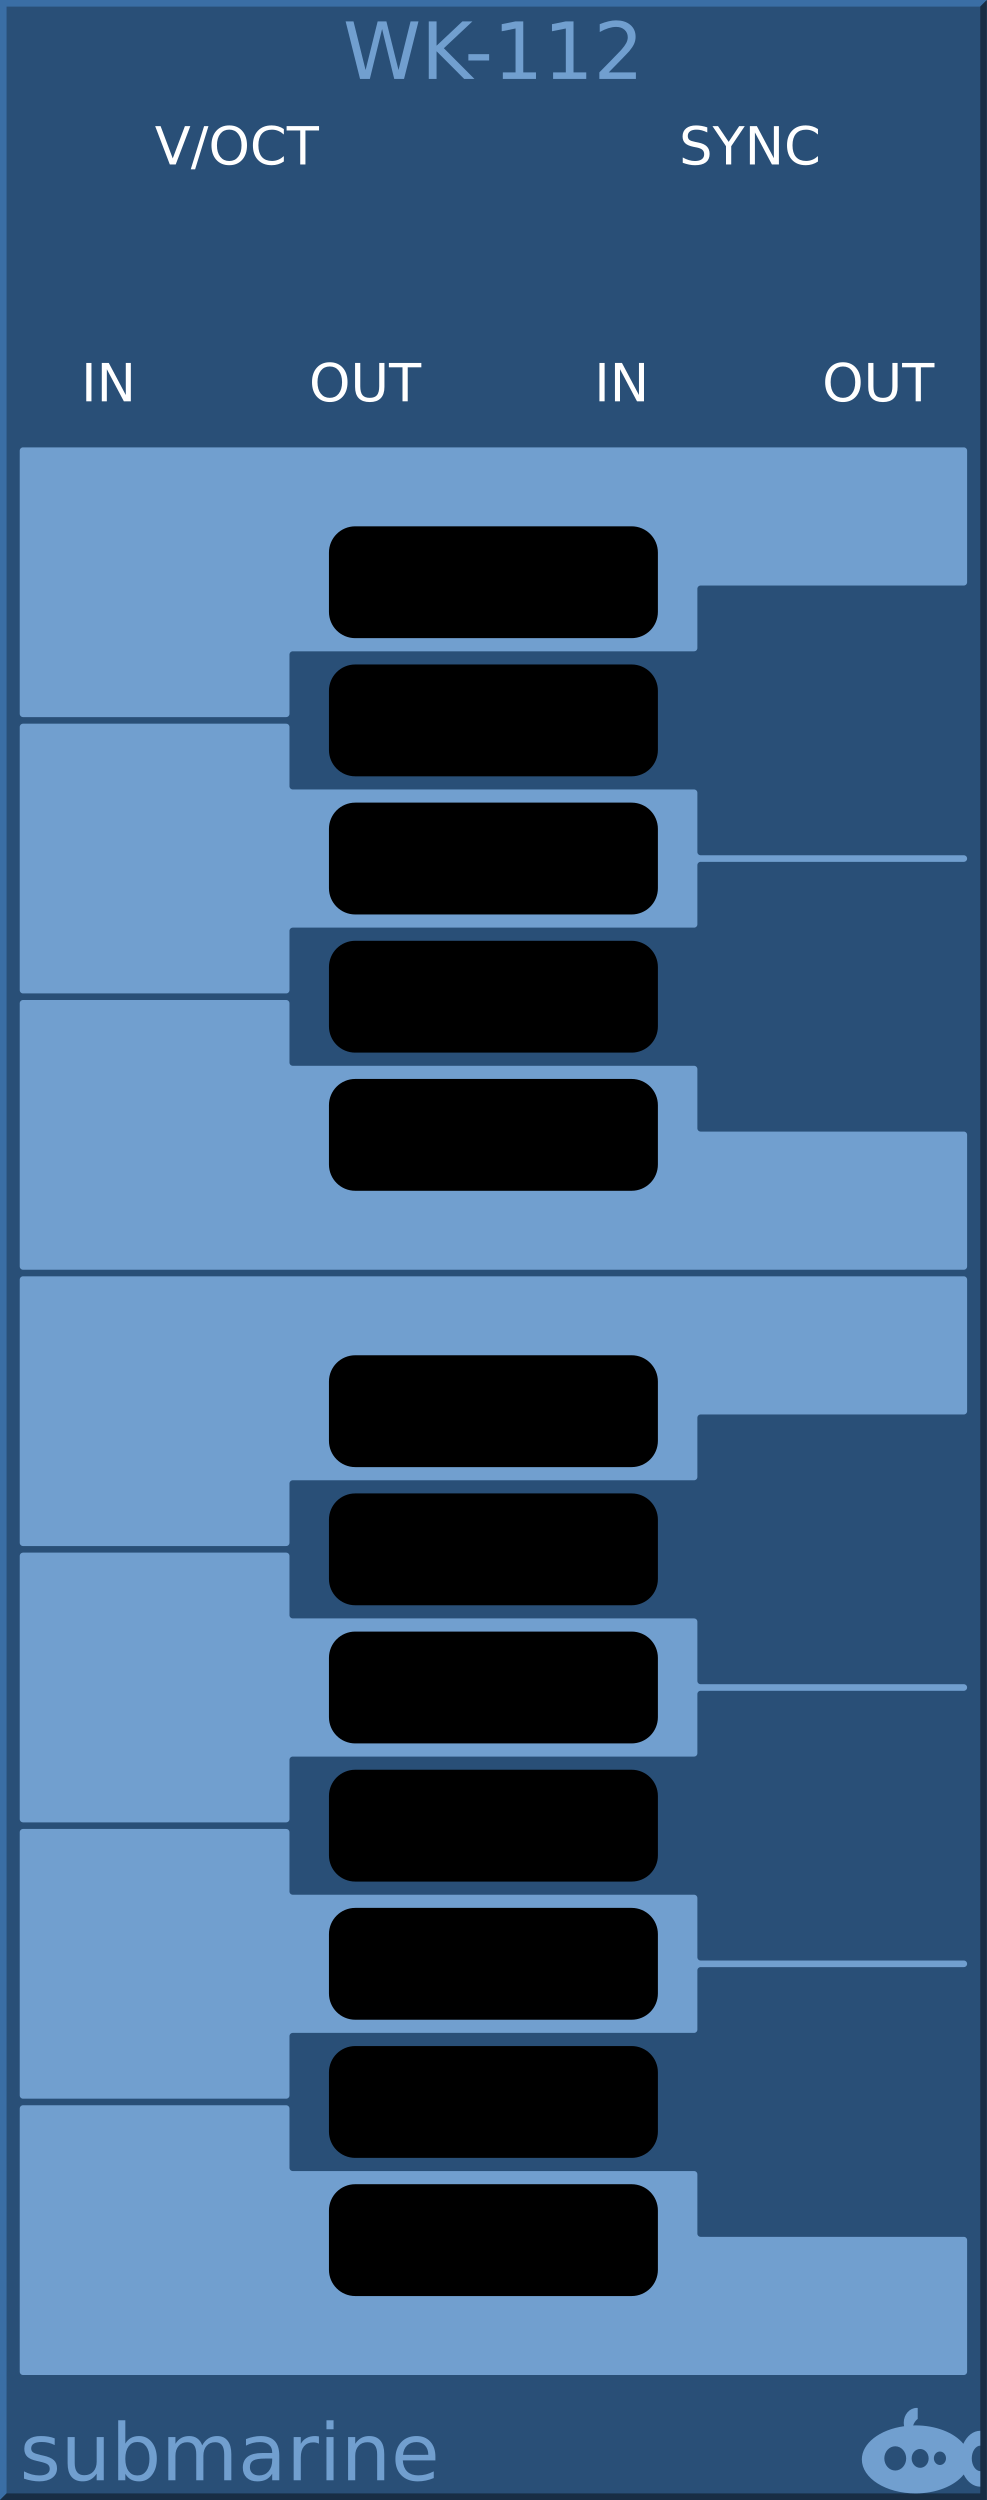
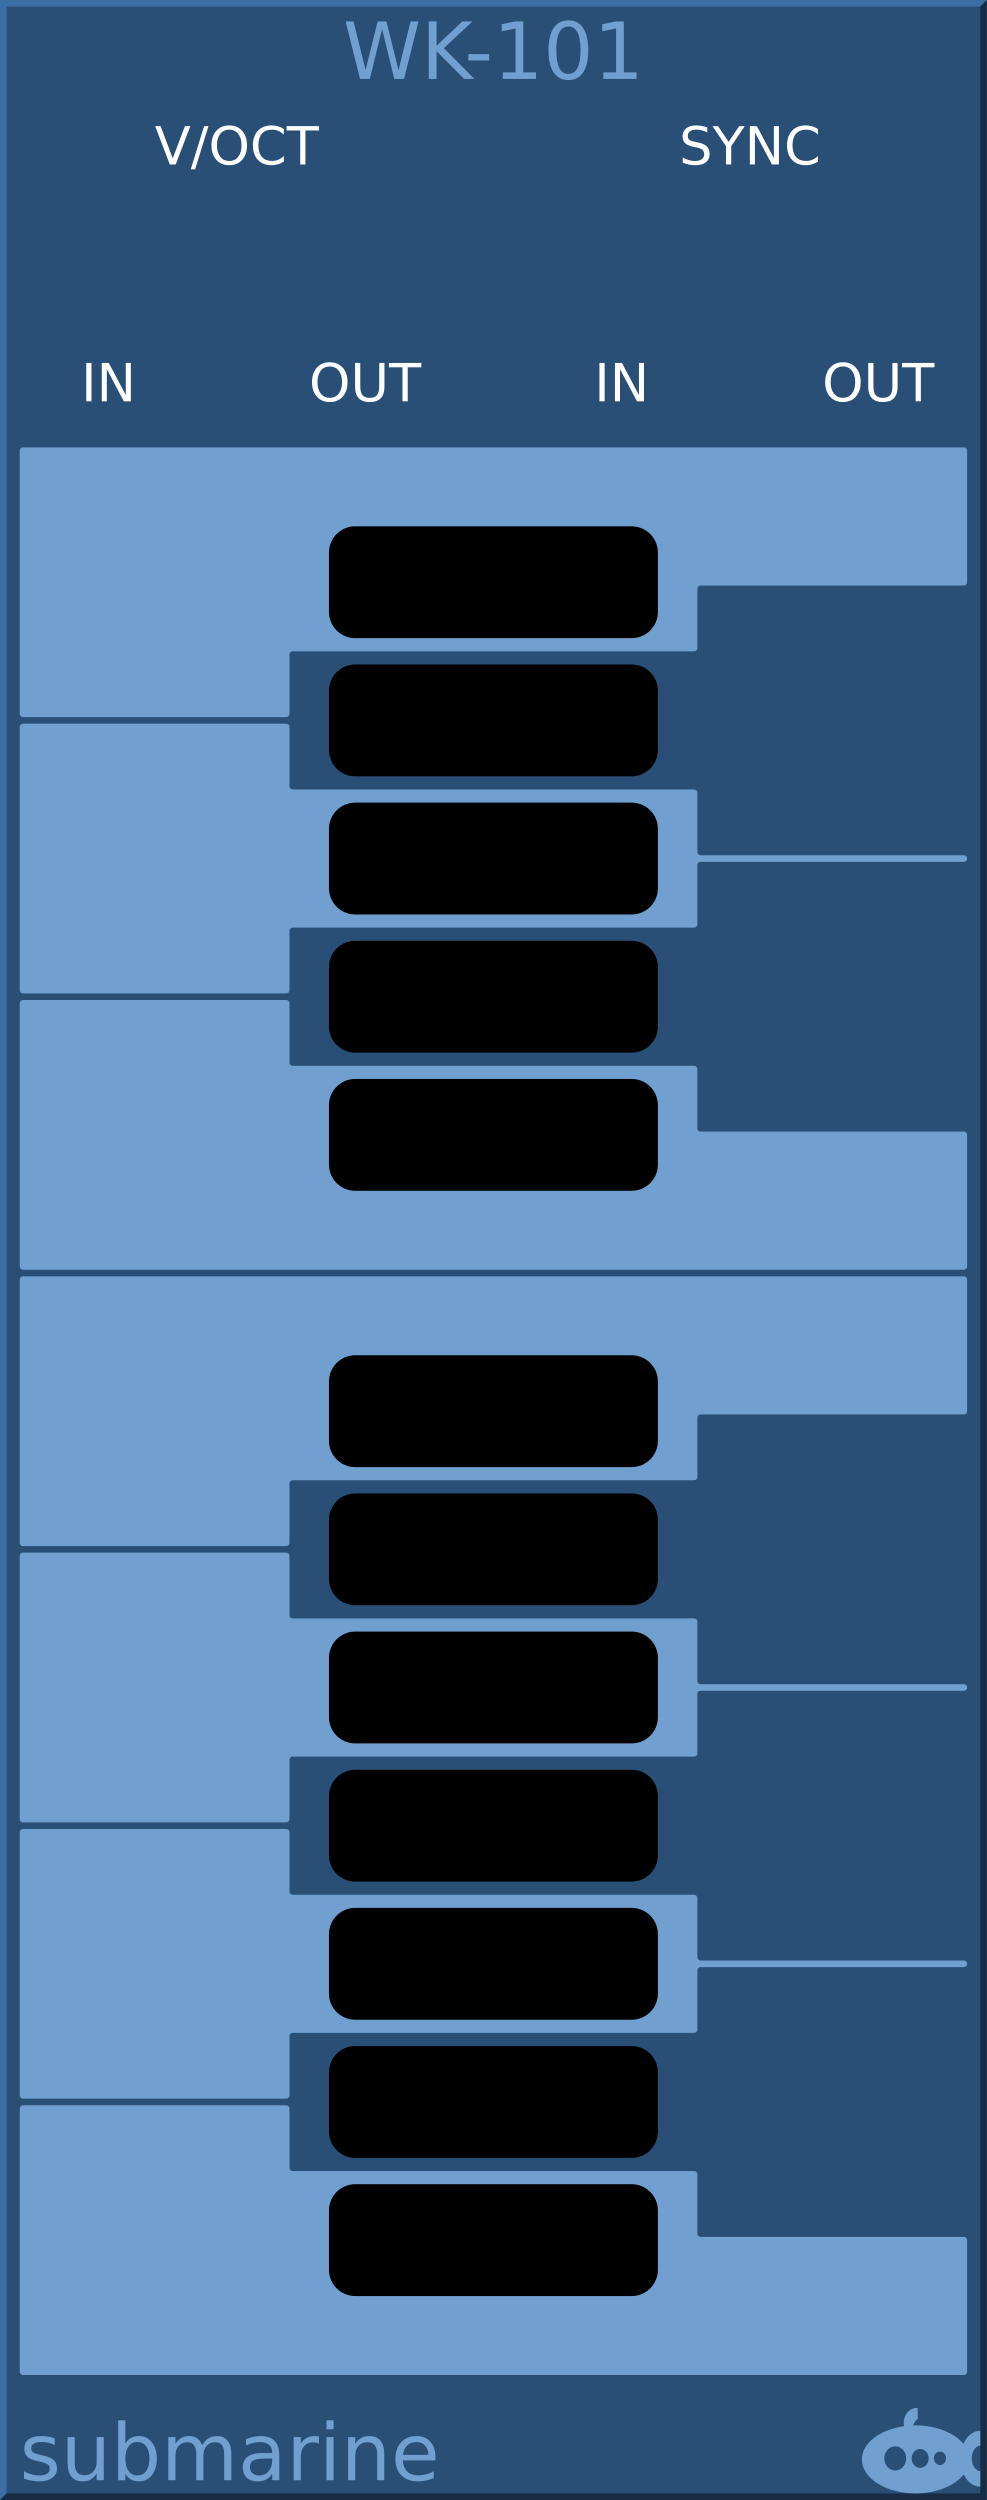
<svg xmlns="http://www.w3.org/2000/svg" id="svg4652" version="1.1" height="380px" width="150px">
  <defs id="defs70" />
  <g id="background">
    <path id="rect4255" d="m 0,0 150,0 0,380 -150,0 z" style="fill:#294f77;stroke:none" />
    <path id="path4656" d="M 0,380 0,0 150,0 149,1 1,1 1,379 Z" style="fill:#3a6ea5;fill-rule:nonzero;stroke:none" />
    <path id="path4658" d="m 0,380 150,0 0,-380 -1,1 0,378 -148,0 z" style="fill:#182d44;fill-rule:nonzero;stroke:none" />
  </g>
  <g style="font-size:12px;font-family:'DejaVu Sans';fill:#719fcf;stroke:none" font-size="12" id="logo">
    <path id="path4136" d="m 139.354,366 a 1.985,2.252 0 0 0 -1.985,2.252 1.985,2.252 0 0 0 0.059,0.532 A 8.169,5.169 0 0 0 131,373.831 8.169,5.169 0 0 0 139.169,379 8.169,5.169 0 0 0 146.483,376.12 3.046,4.248 0 0 0 149,377.976 l 0,-2.358 a 1.338,1.945 0 0 1 -1.292,-1.942 1.338,1.945 0 0 1 1.292,-1.943 l 0,-2.254 a 3.046,4.248 0 0 0 -2.574,1.979 8.169,5.169 0 0 0 -7.257,-2.798 8.169,5.169 0 0 0 -0.373,0.012 1.754,2.047 0 0 1 0.696,-1.002 l 0,-1.666 A 1.985,2.252 0 0 0 139.354,366 Z m -3.277,5.835 a 1.662,1.843 0 0 1 1.662,1.843 1.662,1.843 0 0 1 -1.662,1.843 1.662,1.843 0 0 1 -1.661,-1.843 1.662,1.843 0 0 1 1.661,-1.843 z m 3.785,0.409 a 1.292,1.433 0 0 1 1.292,1.433 1.292,1.433 0 0 1 -1.292,1.433 1.292,1.433 0 0 1 -1.292,-1.433 1.292,1.433 0 0 1 1.292,-1.433 z m 3.009,0.389 a 0.923,1.024 0 0 1 0.923,1.024 0.923,1.024 0 0 1 -0.923,1.024 0.923,1.024 0 0 1 -0.923,-1.024 0.923,1.024 0 0 1 0.923,-1.024 z" />
    <g id="text4662" style="">
      <path id="path76" style="" d="m 8.314,370.631 0,1.02 q -0.457,-0.234 -0.949,-0.352 -0.492,-0.117 -1.02,-0.117 -0.803,0 -1.207,0.246 -0.398,0.246 -0.398,0.738 0,0.375 0.287,0.592 0.287,0.211 1.154,0.404 l 0.369,0.082 q 1.148,0.246 1.629,0.697 0.486,0.445 0.486,1.248 0,0.914 -0.727,1.447 -0.721,0.533 -1.986,0.533 -0.527,0 -1.102,-0.105 -0.568,-0.1 -1.201,-0.305 l 0,-1.113 q 0.598,0.311 1.178,0.469 0.58,0.152 1.148,0.152 0.762,0 1.172,-0.258 0.41,-0.264 0.41,-0.738 0,-0.439 -0.299,-0.674 -0.293,-0.234 -1.295,-0.451 l -0.375,-0.088 q -1.002,-0.211 -1.447,-0.645 -0.445,-0.439 -0.445,-1.201 0,-0.926 0.656,-1.43 0.656,-0.504 1.863,-0.504 0.598,0 1.125,0.088 0.527,0.088 0.973,0.264 z" />
      <path id="path78" style="" d="m 10.277,374.41 0,-3.973 1.078,0 0,3.932 q 0,0.932 0.363,1.4 0.363,0.463 1.09,0.463 0.873,0 1.377,-0.557 0.51,-0.557 0.51,-1.518 l 0,-3.721 1.078,0 0,6.562 -1.078,0 0,-1.008 q -0.393,0.598 -0.914,0.891 -0.516,0.287 -1.201,0.287 -1.131,0 -1.717,-0.703 -0.586,-0.703 -0.586,-2.057 z m 2.713,-4.131 0,0 z" />
      <path id="path80" style="" d="m 22.717,373.725 q 0,-1.189 -0.492,-1.863 -0.486,-0.68 -1.342,-0.68 -0.855,0 -1.348,0.68 -0.486,0.674 -0.486,1.863 0,1.189 0.486,1.869 0.492,0.674 1.348,0.674 0.855,0 1.342,-0.674 0.492,-0.68 0.492,-1.869 z m -3.668,-2.291 q 0.34,-0.586 0.855,-0.867 0.521,-0.287 1.242,-0.287 1.195,0 1.939,0.949 0.75,0.949 0.75,2.496 0,1.547 -0.75,2.496 -0.744,0.949 -1.939,0.949 -0.721,0 -1.242,-0.281 -0.516,-0.287 -0.855,-0.873 l 0,0.984 -1.084,0 0,-9.117 1.084,0 0,3.551 z" />
      <path id="path82" style="" d="m 30.732,371.697 q 0.404,-0.727 0.967,-1.072 0.562,-0.346 1.324,-0.346 1.025,0 1.582,0.721 0.557,0.715 0.557,2.039 l 0,3.961 -1.084,0 0,-3.926 q 0,-0.943 -0.334,-1.4 -0.334,-0.457 -1.02,-0.457 -0.838,0 -1.324,0.557 -0.486,0.557 -0.486,1.518 l 0,3.709 -1.084,0 0,-3.926 q 0,-0.949 -0.334,-1.4 -0.334,-0.457 -1.031,-0.457 -0.826,0 -1.312,0.562 -0.486,0.557 -0.486,1.512 l 0,3.709 -1.084,0 0,-6.562 1.084,0 0,1.02 q 0.369,-0.604 0.885,-0.891 0.516,-0.287 1.225,-0.287 0.715,0 1.213,0.363 0.504,0.363 0.744,1.055 z" />
      <path id="path84" style="" d="m 40.301,373.701 q -1.307,0 -1.811,0.299 -0.504,0.299 -0.504,1.02 0,0.574 0.375,0.914 0.381,0.334 1.031,0.334 0.896,0 1.436,-0.633 0.545,-0.639 0.545,-1.693 l 0,-0.24 -1.072,0 z m 2.15,-0.445 0,3.744 -1.078,0 0,-0.996 q -0.369,0.598 -0.92,0.885 -0.551,0.281 -1.348,0.281 -1.008,0 -1.605,-0.562 -0.592,-0.568 -0.592,-1.518 0,-1.107 0.738,-1.67 0.744,-0.562 2.215,-0.562 l 1.512,0 0,-0.105 q 0,-0.744 -0.492,-1.148 -0.486,-0.41 -1.371,-0.41 -0.562,0 -1.096,0.135 -0.533,0.135 -1.025,0.404 l 0,-0.996 q 0.592,-0.229 1.148,-0.34 0.557,-0.117 1.084,-0.117 1.424,0 2.127,0.738 0.703,0.738 0.703,2.238 z" />
      <path id="path86" style="" d="m 48.48,371.445 q -0.182,-0.105 -0.398,-0.152 -0.211,-0.053 -0.469,-0.053 -0.914,0 -1.406,0.598 -0.486,0.592 -0.486,1.705 l 0,3.457 -1.084,0 0,-6.562 1.084,0 0,1.02 q 0.34,-0.598 0.885,-0.885 0.545,-0.293 1.324,-0.293 0.111,0 0.246,0.018 0.135,0.012 0.299,0.041 l 0.006,1.107 z" />
      <path id="path88" style="" d="m 49.623,370.438 1.078,0 0,6.562 -1.078,0 0,-6.562 z m 0,-2.555 1.078,0 0,1.365 -1.078,0 0,-1.365 z" />
      <path id="path90" style="" d="m 58.406,373.039 0,3.961 -1.078,0 0,-3.926 q 0,-0.932 -0.363,-1.395 -0.363,-0.463 -1.09,-0.463 -0.873,0 -1.377,0.557 -0.504,0.557 -0.504,1.518 l 0,3.709 -1.084,0 0,-6.562 1.084,0 0,1.02 q 0.387,-0.592 0.908,-0.885 0.527,-0.293 1.213,-0.293 1.131,0 1.711,0.703 0.58,0.697 0.58,2.057 z" />
      <path id="path92" style="" d="m 66.182,373.449 0,0.527 -4.957,0 q 0.07,1.113 0.668,1.699 0.604,0.58 1.676,0.58 0.621,0 1.201,-0.152 0.586,-0.152 1.16,-0.457 l 0,1.02 q -0.58,0.246 -1.189,0.375 -0.609,0.129 -1.236,0.129 -1.57,0 -2.49,-0.914 -0.914,-0.914 -0.914,-2.473 0,-1.611 0.867,-2.555 0.873,-0.949 2.35,-0.949 1.324,0 2.092,0.855 0.773,0.85 0.773,2.314 z m -1.078,-0.316 q -0.012,-0.885 -0.498,-1.412 -0.48,-0.527 -1.277,-0.527 -0.902,0 -1.447,0.51 -0.539,0.51 -0.621,1.436 l 3.844,-0.006 z" />
    </g>
    <g id="text10" style="text-anchor:middle">
      <path id="path95" style="text-anchor:middle" d="m 52.535,3.252 1.195,0 1.84,7.395 1.834,-7.395 1.33,0 1.84,7.395 1.834,-7.395 1.201,0 L 61.412,12 59.924,12 58.078,4.406 56.215,12 54.727,12 52.535,3.252 Z" />
      <path id="path97" style="text-anchor:middle" d="m 65.174,3.252 1.184,0 0,3.697 3.926,-3.697 1.523,0 -4.342,4.078 L 72.117,12 l -1.559,0 -4.201,-4.213 0,4.213 -1.184,0 0,-8.748 z" />
      <path id="path99" style="text-anchor:middle" d="m 71.191,8.232 3.158,0 0,0.961 -3.158,0 0,-0.961 z" />
      <path id="path101" style="text-anchor:middle" d="m 76.43,11.004 1.934,0 0,-6.674 -2.104,0.422 0,-1.078 2.092,-0.422 1.184,0 0,7.752 1.934,0 0,0.996 -5.039,0 0,-0.996 z" />
-       <path id="path103" style="text-anchor:middle" d="m 84.07,11.004 1.934,0 0,-6.674 -2.104,0.422 0,-1.078 2.092,-0.422 1.184,0 0,7.752 1.934,0 0,0.996 -5.039,0 0,-0.996 z" />
-       <path id="path105" style="text-anchor:middle" d="m 92.525,11.004 4.131,0 0,0.996 -5.555,0 0,-0.996 q 0.674,-0.697 1.834,-1.869 1.166,-1.178 1.465,-1.518 0.568,-0.639 0.791,-1.078 0.229,-0.445 0.229,-0.873 0,-0.697 -0.492,-1.137 -0.486,-0.439 -1.271,-0.439 -0.557,0 -1.178,0.193 -0.615,0.193 -1.318,0.586 l 0,-1.195 Q 91.875,3.387 92.496,3.24 93.117,3.094 93.633,3.094 q 1.359,0 2.168,0.68 0.809,0.68 0.809,1.816 0,0.539 -0.205,1.025 -0.199,0.48 -0.732,1.137 -0.146,0.17 -0.932,0.984 -0.785,0.809 -2.215,2.268 z" />
+       <path id="path103" style="text-anchor:middle" d="m 86.396,4.031 q -0.914,0 -1.377,0.902 -0.457,0.896 -0.457,2.701 0,1.799 0.457,2.701 0.463,0.896 1.377,0.896 0.92,0 1.377,-0.896 0.463,-0.902 0.463,-2.701 0,-1.805 -0.463,-2.701 Q 87.316,4.031 86.396,4.031 Z m 0,-0.938 q 1.471,0 2.244,1.166 0.779,1.16 0.779,3.375 0,2.209 -0.779,3.375 -0.773,1.16 -2.244,1.16 -1.471,0 -2.25,-1.16 -0.773,-1.166 -0.773,-3.375 0,-2.215 0.773,-3.375 0.779,-1.166 2.25,-1.166 z" />
+       <path id="path105" style="text-anchor:middle" d="m 91.711,11.004 1.934,0 0,-6.674 -2.104,0.422 0,-1.078 2.092,-0.422 1.184,0 0,7.752 1.934,0 0,0.996 -5.039,0 0,-0.996 z" />
    </g>
  </g>
  <g style="font-size:8px;font-family:'DejaVu Sans';fill:#719fcf;stroke:#719fcf;stroke-width:1;stroke-linecap:round;stroke-linejoin:round" id="g12" font-size="8">
    <path id="path14" d="m 3.5,360.5 143,0 0,-20 -40,0 a 1,1 0 0 1 -1,-1 l 0,-9 -61,0 a 1,1 0 0 1 -1,-1 l 0,-9 -40,0 z" />
    <path id="path16" d="m 3.5,318.5 40,0 0,-9 a 1,1 0 0 1 1,-1 l 61,0 0,-9 a 1,1 0 0 1 1,-1 l 40,0 -40,0 a 1,1 0 0 1 -1,-1 l 0,-9 -61,0 a 1,1 0 0 1 -1,-1 l 0,-9 -40,0 z" />
    <path id="path18" d="m 3.5,276.5 40,0 0,-9 a 1,1 0 0 1 1,-1 l 61,0 0,-9 a 1,1 0 0 1 1,-1 l 40,0 -40,0 a 1,1 0 0 1 -1,-1 l 0,-9 -61,0 a 1,1 0 0 1 -1,-1 l 0,-9 -40,0 z" />
    <path id="path20" d="m 3.5,234.5 40,0 0,-9 a 1,1 0 0 1 1,-1 l 61,0 0,-9 a 1,1 0 0 1 1,-1 l 40,0 0,-20 -143,0 z" />
    <path id="path22" d="m 3.5,192.5 143,0 0,-20 -40,0 a 1,1 0 0 1 -1,-1 l 0,-9 -61,0 a 1,1 0 0 1 -1,-1 l 0,-9 -40,0 z" />
    <path id="path24" d="m 3.5,150.5 40,0 0,-9 a 1,1 0 0 1 1,-1 l 61,0 0,-9 a 1,1 0 0 1 1,-1 l 40,0 -40,0 a 1,1 0 0 1 -1,-1 l 0,-9 -61,0 a 1,1 0 0 1 -1,-1 l 0,-9 -40,0 z" />
    <path id="path26" d="m 3.5,108.5 40,0 0,-9 a 1,1 0 0 1 1,-1 l 61,0 0,-9 a 1,1 0 0 1 1,-1 l 40,0 0,-20 -143,0 z" />
  </g>
  <g style="fill:#000000;stroke:none" id="g28">
    <path id="rect30" d="m 54,80 42,0 c 2.216,0 4,1.784 4,4 l 0,9 c 0,2.216 -1.784,4 -4,4 l -42,0 c -2.216,0 -4,-1.784 -4,-4 l 0,-9 c 0,-2.216 1.784,-4 4,-4 z" style="" />
    <path id="rect32" d="m 54,101 42,0 c 2.216,0 4,1.784 4,4 l 0,9 c 0,2.216 -1.784,4 -4,4 l -42,0 c -2.216,0 -4,-1.784 -4,-4 l 0,-9 c 0,-2.216 1.784,-4 4,-4 z" style="" />
    <path id="rect34" d="m 54,122 42,0 c 2.216,0 4,1.784 4,4 l 0,9 c 0,2.216 -1.784,4 -4,4 l -42,0 c -2.216,0 -4,-1.784 -4,-4 l 0,-9 c 0,-2.216 1.784,-4 4,-4 z" style="" />
    <path id="rect36" d="m 54,143 42,0 c 2.216,0 4,1.784 4,4 l 0,9 c 0,2.216 -1.784,4 -4,4 l -42,0 c -2.216,0 -4,-1.784 -4,-4 l 0,-9 c 0,-2.216 1.784,-4 4,-4 z" style="" />
    <path id="rect38" d="m 54,164 42,0 c 2.216,0 4,1.784 4,4 l 0,9 c 0,2.216 -1.784,4 -4,4 l -42,0 c -2.216,0 -4,-1.784 -4,-4 l 0,-9 c 0,-2.216 1.784,-4 4,-4 z" style="" />
    <path id="rect40" d="m 54,206 42,0 c 2.216,0 4,1.784 4,4 l 0,9 c 0,2.216 -1.784,4 -4,4 l -42,0 c -2.216,0 -4,-1.784 -4,-4 l 0,-9 c 0,-2.216 1.784,-4 4,-4 z" style="" />
    <path id="rect42" d="m 54,227 42,0 c 2.216,0 4,1.784 4,4 l 0,9 c 0,2.216 -1.784,4 -4,4 l -42,0 c -2.216,0 -4,-1.784 -4,-4 l 0,-9 c 0,-2.216 1.784,-4 4,-4 z" style="" />
    <path id="rect44" d="m 54,248 42,0 c 2.216,0 4,1.784 4,4 l 0,9 c 0,2.216 -1.784,4 -4,4 l -42,0 c -2.216,0 -4,-1.784 -4,-4 l 0,-9 c 0,-2.216 1.784,-4 4,-4 z" style="" />
    <path id="rect46" d="m 54,269 42,0 c 2.216,0 4,1.784 4,4 l 0,9 c 0,2.216 -1.784,4 -4,4 l -42,0 c -2.216,0 -4,-1.784 -4,-4 l 0,-9 c 0,-2.216 1.784,-4 4,-4 z" style="" />
    <path id="rect48" d="m 54,290 42,0 c 2.216,0 4,1.784 4,4 l 0,9 c 0,2.216 -1.784,4 -4,4 l -42,0 c -2.216,0 -4,-1.784 -4,-4 l 0,-9 c 0,-2.216 1.784,-4 4,-4 z" style="" />
    <path id="rect50" d="m 54,311 42,0 c 2.216,0 4,1.784 4,4 l 0,9 c 0,2.216 -1.784,4 -4,4 l -42,0 c -2.216,0 -4,-1.784 -4,-4 l 0,-9 c 0,-2.216 1.784,-4 4,-4 z" style="" />
    <path id="rect52" d="m 54,332 42,0 c 2.216,0 4,1.784 4,4 l 0,9 c 0,2.216 -1.784,4 -4,4 l -42,0 c -2.216,0 -4,-1.784 -4,-4 l 0,-9 c 0,-2.216 1.784,-4 4,-4 z" style="" />
  </g>
  <g style="font-size:8px;font-family:'DejaVu Sans';fill:#ffffff;stroke:none" id="g54" font-size="8">
    <g id="text56" style="text-anchor:middle">
      <path id="path120" style="text-anchor:middle" d="m 25.812,25 -2.227,-5.832 0.824,0 1.848,4.91 1.852,-4.91 0.82,0 L 26.707,25 25.812,25 Z" />
      <path id="path122" style="text-anchor:middle" d="m 31.023,19.168 0.664,0 -2.031,6.574 -0.664,0 2.031,-6.574 z" />
      <path id="path124" style="text-anchor:middle" d="m 34.848,19.703 q -0.859,0 -1.367,0.641 -0.504,0.641 -0.504,1.746 0,1.102 0.504,1.742 0.508,0.641 1.367,0.641 0.859,0 1.359,-0.641 0.504,-0.641 0.504,-1.742 0,-1.105 -0.504,-1.746 -0.5,-0.641 -1.359,-0.641 z m 0,-0.641 q 1.227,0 1.961,0.824 0.734,0.82 0.734,2.203 0,1.379 -0.734,2.203 -0.734,0.82 -1.961,0.82 -1.23,0 -1.969,-0.82 -0.734,-0.82 -0.734,-2.203 0,-1.383 0.734,-2.203 0.738,-0.824 1.969,-0.824 z" />
      <path id="path126" style="text-anchor:middle" d="m 43.145,19.617 0,0.832 q -0.398,-0.371 -0.852,-0.555 -0.449,-0.184 -0.957,-0.184 -1,0 -1.531,0.613 -0.531,0.609 -0.531,1.766 0,1.152 0.531,1.766 0.531,0.609 1.531,0.609 0.508,0 0.957,-0.184 0.453,-0.184 0.852,-0.555 l 0,0.824 q -0.414,0.281 -0.879,0.422 -0.461,0.141 -0.977,0.141 -1.324,0 -2.086,-0.809 -0.762,-0.812 -0.762,-2.215 0,-1.406 0.762,-2.215 0.762,-0.812 2.086,-0.812 0.523,0 0.984,0.141 0.465,0.137 0.871,0.414 z" />
      <path id="path128" style="text-anchor:middle" d="m 43.562,19.168 4.934,0 0,0.664 -2.07,0 0,5.168 -0.793,0 0,-5.168 -2.07,0 0,-0.664 z" />
    </g>
    <g id="text58" style="text-anchor:middle">
      <path id="path131" style="text-anchor:middle" d="m 107.508,19.359 0,0.77 q -0.449,-0.215 -0.848,-0.32 -0.398,-0.105 -0.77,-0.105 -0.645,0 -0.996,0.25 -0.348,0.25 -0.348,0.711 0,0.387 0.23,0.586 0.234,0.195 0.883,0.316 l 0.477,0.098 q 0.883,0.168 1.301,0.594 0.422,0.422 0.422,1.133 0,0.848 -0.57,1.285 -0.566,0.438 -1.664,0.438 -0.414,0 -0.883,-0.094 -0.465,-0.094 -0.965,-0.277 l 0,-0.812 q 0.48,0.27 0.941,0.406 0.461,0.137 0.906,0.137 0.676,0 1.043,-0.266 0.367,-0.266 0.367,-0.758 0,-0.43 -0.266,-0.672 -0.262,-0.242 -0.863,-0.363 l -0.48,-0.094 q -0.883,-0.176 -1.277,-0.551 -0.395,-0.375 -0.395,-1.043 0,-0.773 0.543,-1.219 0.547,-0.445 1.504,-0.445 0.41,0 0.836,0.074 0.426,0.074 0.871,0.223 z" />
      <path id="path133" style="text-anchor:middle" d="m 108.289,19.168 0.848,0 1.617,2.398 1.605,-2.398 0.848,0 -2.062,3.055 0,2.777 -0.793,0 0,-2.777 -2.062,-3.055 z" />
      <path id="path135" style="text-anchor:middle" d="m 113.98,19.168 1.062,0 2.586,4.879 0,-4.879 0.766,0 0,5.832 -1.062,0 -2.586,-4.879 0,4.879 -0.766,0 0,-5.832 z" />
      <path id="path137" style="text-anchor:middle" d="m 124.332,19.617 0,0.832 q -0.398,-0.371 -0.852,-0.555 -0.449,-0.184 -0.957,-0.184 -1,0 -1.531,0.613 -0.531,0.609 -0.531,1.766 0,1.152 0.531,1.766 0.531,0.609 1.531,0.609 0.508,0 0.957,-0.184 0.453,-0.184 0.852,-0.555 l 0,0.824 q -0.414,0.281 -0.879,0.422 -0.461,0.141 -0.977,0.141 -1.324,0 -2.086,-0.809 -0.762,-0.812 -0.762,-2.215 0,-1.406 0.762,-2.215 0.762,-0.812 2.086,-0.812 0.523,0 0.984,0.141 0.465,0.137 0.871,0.414 z" />
    </g>
    <g id="text60" style="text-anchor:middle">
      <path id="path140" style="text-anchor:middle" d="m 13.113,55.168 0.789,0 0,5.832 -0.789,0 0,-5.832 z" />
      <path id="path142" style="text-anchor:middle" d="m 15.473,55.168 1.062,0 2.586,4.879 0,-4.879 0.766,0 0,5.832 -1.062,0 -2.586,-4.879 0,4.879 -0.766,0 0,-5.832 z" />
    </g>
    <g id="text62" style="text-anchor:middle">
      <path id="path145" style="text-anchor:middle" d="m 50.129,55.703 q -0.859,0 -1.367,0.641 -0.504,0.641 -0.504,1.746 0,1.102 0.504,1.742 0.508,0.641 1.367,0.641 0.859,0 1.359,-0.641 0.504,-0.641 0.504,-1.742 0,-1.105 -0.504,-1.746 -0.5,-0.641 -1.359,-0.641 z m 0,-0.641 q 1.227,0 1.961,0.824 0.734,0.82 0.734,2.203 0,1.379 -0.734,2.203 -0.734,0.82 -1.961,0.82 -1.23,0 -1.969,-0.82 -0.734,-0.82 -0.734,-2.203 0,-1.383 0.734,-2.203 0.738,-0.824 1.969,-0.824 z" />
      <path id="path147" style="text-anchor:middle" d="m 53.969,55.168 0.793,0 0,3.543 q 0,0.938 0.34,1.352 0.34,0.41 1.102,0.41 0.758,0 1.098,-0.41 0.34,-0.414 0.34,-1.352 l 0,-3.543 0.793,0 0,3.641 q 0,1.141 -0.566,1.723 -0.562,0.582 -1.664,0.582 -1.105,0 -1.672,-0.582 -0.562,-0.582 -0.562,-1.723 l 0,-3.641 z" />
      <path id="path149" style="text-anchor:middle" d="m 59.109,55.168 4.934,0 0,0.664 -2.07,0 0,5.168 -0.793,0 0,-5.168 -2.07,0 0,-0.664 z" />
    </g>
    <g id="text64" style="text-anchor:middle">
      <path id="path152" style="text-anchor:middle" d="m 91.113,55.168 0.789,0 0,5.832 -0.789,0 0,-5.832 z" />
      <path id="path154" style="text-anchor:middle" d="m 93.473,55.168 1.062,0 2.586,4.879 0,-4.879 0.766,0 0,5.832 -1.062,0 -2.586,-4.879 0,4.879 -0.766,0 0,-5.832 z" />
    </g>
    <g id="text66" style="text-anchor:middle">
      <path id="path157" style="text-anchor:middle" d="m 128.129,55.703 q -0.859,0 -1.367,0.641 -0.504,0.641 -0.504,1.746 0,1.102 0.504,1.742 0.508,0.641 1.367,0.641 0.859,0 1.359,-0.641 0.504,-0.641 0.504,-1.742 0,-1.105 -0.504,-1.746 -0.5,-0.641 -1.359,-0.641 z m 0,-0.641 q 1.227,0 1.961,0.824 0.734,0.82 0.734,2.203 0,1.379 -0.734,2.203 -0.734,0.82 -1.961,0.82 -1.23,0 -1.969,-0.82 -0.734,-0.82 -0.734,-2.203 0,-1.383 0.734,-2.203 0.738,-0.824 1.969,-0.824 z" />
      <path id="path159" style="text-anchor:middle" d="m 131.969,55.168 0.793,0 0,3.543 q 0,0.938 0.34,1.352 0.34,0.41 1.102,0.41 0.758,0 1.098,-0.41 0.34,-0.414 0.34,-1.352 l 0,-3.543 0.793,0 0,3.641 q 0,1.141 -0.566,1.723 -0.562,0.582 -1.664,0.582 -1.105,0 -1.672,-0.582 -0.562,-0.582 -0.562,-1.723 l 0,-3.641 z" />
      <path id="path161" style="text-anchor:middle" d="m 137.109,55.168 4.934,0 0,0.664 -2.07,0 0,5.168 -0.793,0 0,-5.168 -2.07,0 0,-0.664 z" />
    </g>
  </g>
</svg>
